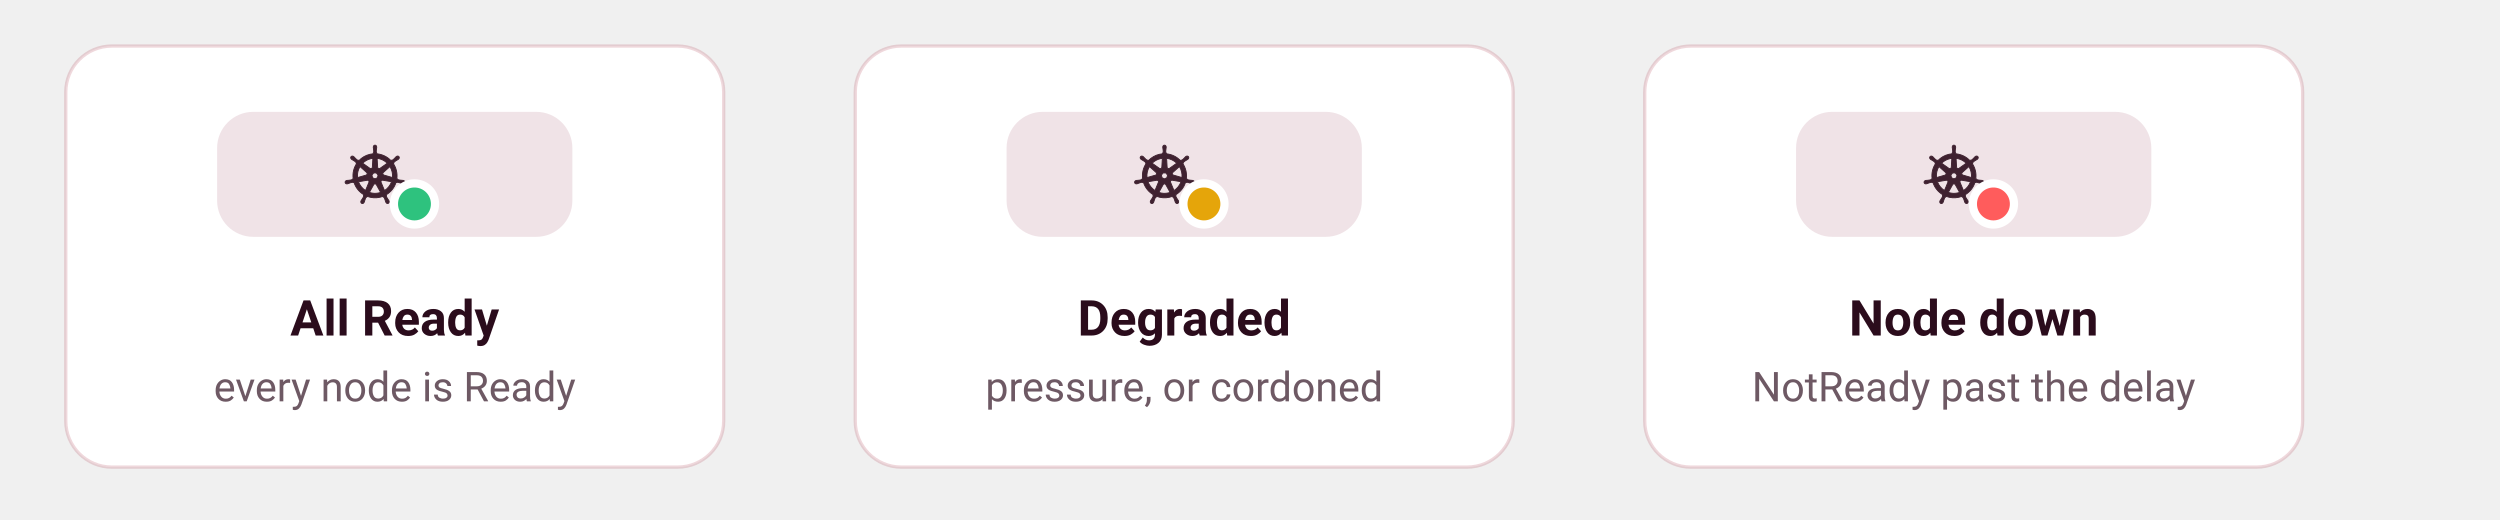
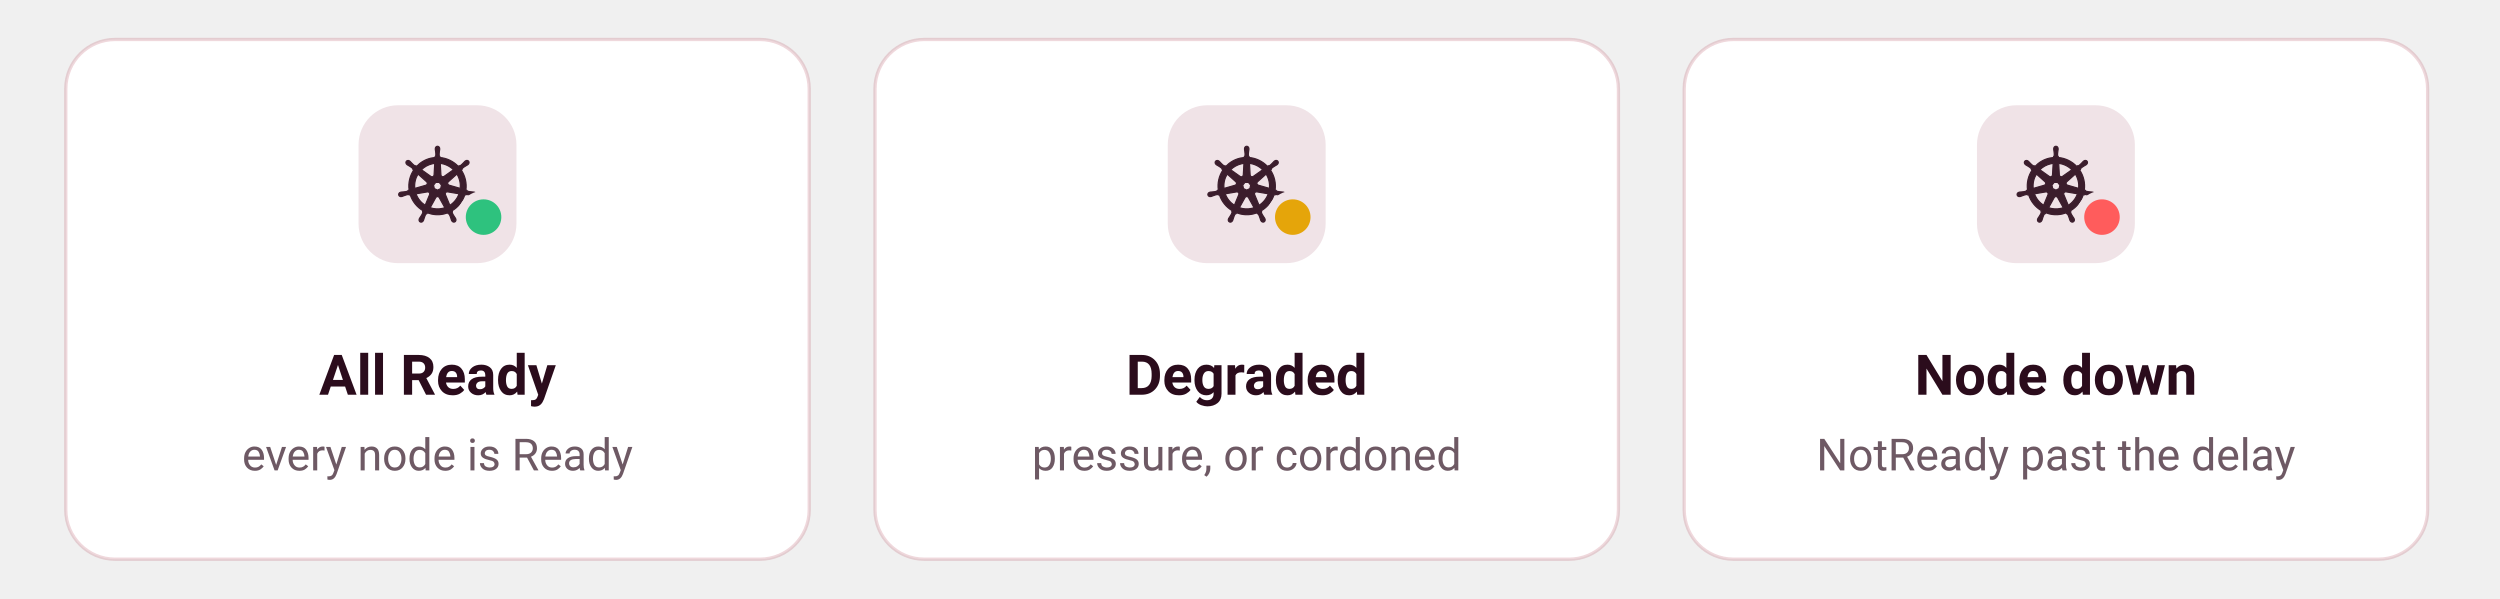
- <svg xmlns="http://www.w3.org/2000/svg" viewBox="0 0 760 158" width="760" height="158" fill="none" role="img" aria-label="Panel dot states: all Ready, degraded, node down">
+ <svg xmlns="http://www.w3.org/2000/svg" viewBox="0 0 760 182" width="760" height="182" fill="none" role="img" aria-label="Panel dot states: green while every node is Ready, amber when one is degraded, red when one is down">
  <style>.dok,.dwarn,.derr{animation:br 3.6s ease-in-out infinite}
.dwarn{animation-delay:.6s}.derr{animation-delay:1.2s}
@keyframes br{0%,100%{opacity:1}50%{opacity:.45}}@media (prefers-reduced-motion:reduce){*{animation:none!important}}</style>
  <defs>
    <symbol id="helm" viewBox="77.892 67.452 567.062 567.062">
      <g transform="translate(-6.326094,-174.7524)">
        <path fill="currentColor" stroke="currentColor" stroke-width="8" stroke-linejoin="round" stroke-linecap="round" d="m 367.734,274.06 c -8.077,0.001 -14.626,7.276 -14.625,16.25 1e-5,0.138 0.028,0.269 0.031,0.406 -0.012,1.219 -0.071,2.688 -0.031,3.75 0.193,5.176 1.321,9.137 2,13.906 1.23,10.207 2.261,18.667 1.625,26.531 -0.619,2.965 -2.803,5.677 -4.75,7.562 l -0.344,6.188 c -8.777,0.727 -17.612,2.059 -26.438,4.062 -37.975,8.622 -70.67,28.183 -95.562,54.594 -1.615,-1.102 -4.441,-3.129 -5.281,-3.75 -2.611,0.353 -5.25,1.158 -8.688,-0.844 -6.545,-4.406 -12.506,-10.487 -19.719,-17.812 -3.305,-3.504 -5.698,-6.841 -9.625,-10.219 -0.892,-0.767 -2.253,-1.805 -3.25,-2.594 -3.07,-2.448 -6.691,-3.724 -10.188,-3.844 -4.496,-0.154 -8.824,1.604 -11.656,5.156 -5.035,6.315 -3.423,15.968 3.594,21.562 0.071,0.057 0.147,0.101 0.219,0.156 0.964,0.782 2.145,1.783 3.031,2.438 4.167,3.077 7.973,4.651 12.125,7.094 8.747,5.402 15.998,9.881 21.75,15.281 2.246,2.394 2.639,6.613 2.938,8.438 l 4.688,4.188 c -25.093,37.764 -36.707,84.409 -29.844,131.938 l -6.125,1.781 c -1.614,2.085 -3.895,5.365 -6.281,6.344 -7.525,2.37 -15.994,3.241 -26.219,4.312 -4.8,0.399 -8.942,0.161 -14.031,1.125 -1.12,0.212 -2.681,0.619 -3.906,0.906 -0.043,0.009 -0.082,0.022 -0.125,0.031 -0.067,0.015 -0.155,0.048 -0.219,0.062 -8.62,2.083 -14.158,10.006 -12.375,17.812 1.783,7.808 10.203,12.557 18.875,10.688 0.063,-0.014 0.153,-0.017 0.219,-0.031 0.098,-0.022 0.184,-0.07 0.281,-0.094 1.209,-0.265 2.724,-0.561 3.781,-0.844 5.003,-1.34 8.627,-3.308 13.125,-5.031 9.677,-3.471 17.692,-6.37 25.5,-7.5 3.261,-0.255 6.697,2.012 8.406,2.969 l 6.375,-1.094 c 14.67,45.483 45.414,82.245 84.344,105.312 l -2.656,6.375 c 0.957,2.475 2.013,5.825 1.3,8.269 -2.839,7.361 -7.701,15.131 -13.238,23.793 -2.681,4.002 -5.425,7.108 -7.844,11.688 -0.579,1.096 -1.316,2.779 -1.875,3.938 -3.759,8.042 -1.002,17.305 6.219,20.781 7.266,3.498 16.284,-0.191 20.188,-8.25 0.006,-0.011 0.026,-0.02 0.031,-0.031 0.004,-0.009 -0.004,-0.022 0,-0.031 0.556,-1.143 1.344,-2.644 1.812,-3.719 2.072,-4.747 2.762,-8.815 4.219,-13.406 3.87,-9.72 5.996,-19.919 11.323,-26.274 1.459,-1.74 3.837,-2.409 6.302,-3.07 l 3.312,-6 c 33.938,13.027 71.927,16.522 109.875,7.906 8.657,-1.966 17.014,-4.509 25.094,-7.562 0.931,1.651 2.661,4.826 3.125,5.625 2.506,0.815 5.24,1.236 7.469,4.531 3.985,6.809 6.711,14.864 10.031,24.594 1.457,4.591 2.178,8.659 4.25,13.406 0.472,1.082 1.256,2.605 1.812,3.75 3.895,8.085 12.942,11.787 20.219,8.281 7.22,-3.478 9.98,-12.74 6.219,-20.781 -0.559,-1.158 -1.327,-2.842 -1.906,-3.938 -2.419,-4.58 -5.163,-7.654 -7.844,-11.656 -5.537,-8.662 -10.13,-15.858 -12.969,-23.219 -1.187,-3.797 0.2,-6.158 1.125,-8.625 -0.554,-0.635 -1.739,-4.22 -2.438,-5.906 40.457,-23.888 70.299,-62.021 84.312,-106.062 1.892,0.297 5.182,0.879 6.25,1.094 2.2,-1.451 4.222,-3.344 8.188,-3.031 7.808,1.129 15.823,4.03 25.5,7.5 4.498,1.723 8.122,3.723 13.125,5.062 1.057,0.283 2.572,0.547 3.781,0.812 0.097,0.024 0.183,0.071 0.281,0.094 0.065,0.015 0.156,0.017 0.219,0.031 8.672,1.867 17.094,-2.879 18.875,-10.688 1.781,-7.807 -3.754,-15.732 -12.375,-17.812 -1.254,-0.285 -3.032,-0.769 -4.25,-1 -5.089,-0.964 -9.231,-0.726 -14.031,-1.125 -10.225,-1.071 -18.694,-1.943 -26.219,-4.312 -3.068,-1.19 -5.251,-4.841 -6.313,-6.344 l -5.906,-1.719 c 3.062,-22.154 2.237,-45.211 -3.062,-68.281 -5.348,-23.285 -14.8,-44.581 -27.406,-63.344 1.515,-1.377 4.376,-3.911 5.188,-4.656 0.237,-2.624 0.033,-5.376 2.75,-8.281 5.751,-5.401 13.003,-9.879 21.75,-15.281 4.152,-2.443 7.99,-4.017 12.156,-7.094 0.942,-0.696 2.229,-1.798 3.219,-2.594 7.015,-5.596 8.631,-15.248 3.594,-21.562 -5.037,-6.314 -14.797,-6.909 -21.812,-1.312 -0.999,0.791 -2.354,1.823 -3.25,2.594 -3.926,3.378 -6.351,6.714 -9.656,10.219 -7.212,7.326 -13.174,13.438 -19.719,17.844 -2.836,1.651 -6.99,1.08 -8.875,0.969 l -5.562,3.969 c -31.719,-33.261 -74.905,-54.525 -121.406,-58.656 -0.13,-1.949 -0.3,-5.471 -0.344,-6.531 -1.904,-1.822 -4.203,-3.377 -4.781,-7.312 -0.636,-7.864 0.426,-16.325 1.656,-26.531 0.679,-4.769 1.807,-8.73 2,-13.906 0.044,-1.177 -0.026,-2.884 -0.031,-4.156 -0.001,-8.974 -6.548,-16.251 -14.625,-16.25 z m -18.312,113.438 -4.344,76.719 -0.312,0.156 c -0.291,6.863 -5.94,12.344 -12.875,12.344 -2.841,0 -5.463,-0.912 -7.594,-2.469 l -0.125,0.062 -62.906,-44.594 c 19.334,-19.011 44.063,-33.06 72.562,-39.531 5.206,-1.182 10.41,-2.059 15.594,-2.688 z m 36.656,0 c 33.273,4.092 64.045,19.159 87.625,42.25 l -62.5,44.312 -0.219,-0.094 c -5.547,4.052 -13.363,3.046 -17.688,-2.375 -1.771,-2.221 -2.701,-4.832 -2.812,-7.469 l -0.062,-0.031 z m -147.625,70.875 57.438,51.375 -0.062,0.312 c 5.184,4.507 5.949,12.328 1.625,17.75 -1.771,2.221 -4.142,3.711 -6.688,4.406 l -0.062,0.25 -73.625,21.25 c -3.747,-34.265 4.329,-67.574 21.375,-95.344 z m 258.156,0.031 c 8.534,13.833 14.997,29.282 18.844,46.031 3.801,16.548 4.755,33.067 3.188,49.031 l -74,-21.312 -0.062,-0.312 c -6.627,-1.811 -10.699,-8.552 -9.156,-15.312 0.632,-2.77 2.102,-5.113 4.094,-6.844 l -0.031,-0.156 57.125,-51.125 z m -140.656,55.312 23.531,0 14.625,18.281 -5.25,22.812 -21.125,10.156 -21.188,-10.188 -5.25,-22.812 z m 75.438,62.562 c 1,-0.051 1.996,0.04 2.969,0.219 l 0.125,-0.156 76.156,12.875 c -11.146,31.313 -32.473,58.44 -60.969,76.594 l -29.562,-71.406 0.094,-0.125 c -2.716,-6.31 0.002,-13.71 6.25,-16.719 1.6,-0.77 3.271,-1.197 4.938,-1.281 z m -127.906,0.312 c 5.812,0.082 11.025,4.115 12.375,10.031 0.632,2.77 0.325,5.514 -0.719,7.938 l 0.219,0.281 -29.25,70.688 c -27.347,-17.549 -49.129,-43.824 -60.781,-76.062 l 75.5,-12.812 0.125,0.156 c 0.845,-0.155 1.701,-0.23 2.531,-0.219 z m 63.781,30.969 c 2.024,-0.074 4.079,0.341 6.031,1.281 2.56,1.233 4.537,3.173 5.781,5.5 l 0.281,0 37.219,67.25 c -4.83,1.619 -9.796,3.003 -14.875,4.156 -28.465,6.463 -56.839,4.505 -82.531,-4.25 l 37.125,-67.125 0.062,0 c 2.228,-4.164 6.452,-6.649 10.906,-6.812 z" />
      </g>
    </symbol>
  </defs>
  <g transform="translate(20,0)">
-     <rect x="0" y="14" width="200" height="128" rx="14" fill="#FFFFFF" stroke="rgba(168,39,64,0.18)" />
-     <rect x="46" y="34" width="108" height="38" rx="11" fill="#F0E3E7" />
+     <rect x="0" y="12" width="226" height="158" rx="15" fill="#FFFFFF" stroke="rgba(168,39,64,0.18)" />
+     <rect x="89" y="32" width="48" height="48" rx="12" fill="#F0E3E7" />
    <g color="#2B0C1C">
-       <use href="#helm" x="84" y="43" width="20" height="20" opacity="0.9" />
+       <use href="#helm" x="100" y="43" width="26" height="26" opacity="0.92" />
    </g>
-     <circle cx="106" cy="62" r="7.5" fill="#FFFFFF" />
-     <circle class="dok" cx="106" cy="62" r="5" fill="#2EC27E" />
-     <text x="100" y="102" text-anchor="middle" font-family="system-ui,-apple-system,'Segoe UI',Roboto,'Helvetica Neue',Arial,sans-serif" font-size="15" font-weight="600" fill="#2B0C1C">All Ready</text>
-     <text x="100" y="122" text-anchor="middle" font-family="system-ui,-apple-system,'Segoe UI',Roboto,'Helvetica Neue',Arial,sans-serif" font-size="12.5" fill="rgba(43,12,28,0.68)">every node is Ready</text>
+     <circle cx="127" cy="66" r="8" fill="#F0E3E7" />
+     <circle class="dok" cx="127" cy="66" r="5.4" fill="#2EC27E" />
+     <text x="113" y="120" text-anchor="middle" font-family="system-ui,-apple-system,'Segoe UI',Roboto,'Helvetica Neue',Arial,sans-serif" font-size="17" font-weight="600" fill="#2B0C1C">All Ready</text>
+     <text x="113" y="143" text-anchor="middle" font-family="system-ui,-apple-system,'Segoe UI',Roboto,'Helvetica Neue',Arial,sans-serif" font-size="13.5" fill="rgba(43,12,28,0.68)">every node is Ready</text>
  </g>
-   <g transform="translate(260,0)">
-     <rect x="0" y="14" width="200" height="128" rx="14" fill="#FFFFFF" stroke="rgba(168,39,64,0.18)" />
-     <rect x="46" y="34" width="108" height="38" rx="11" fill="#F0E3E7" />
+   <g transform="translate(266,0)">
+     <rect x="0" y="12" width="226" height="158" rx="15" fill="#FFFFFF" stroke="rgba(168,39,64,0.18)" />
+     <rect x="89" y="32" width="48" height="48" rx="12" fill="#F0E3E7" />
    <g color="#2B0C1C">
-       <use href="#helm" x="84" y="43" width="20" height="20" opacity="0.9" />
+       <use href="#helm" x="100" y="43" width="26" height="26" opacity="0.92" />
    </g>
-     <circle cx="106" cy="62" r="7.5" fill="#FFFFFF" />
-     <circle class="dwarn" cx="106" cy="62" r="5" fill="#E5A50A" />
-     <text x="100" y="102" text-anchor="middle" font-family="system-ui,-apple-system,'Segoe UI',Roboto,'Helvetica Neue',Arial,sans-serif" font-size="15" font-weight="600" fill="#2B0C1C">Degraded</text>
-     <text x="100" y="122" text-anchor="middle" font-family="system-ui,-apple-system,'Segoe UI',Roboto,'Helvetica Neue',Arial,sans-serif" font-size="12.5" fill="rgba(43,12,28,0.68)">pressure, or cordoned</text>
+     <circle cx="127" cy="66" r="8" fill="#F0E3E7" />
+     <circle class="dwarn" cx="127" cy="66" r="5.4" fill="#E5A50A" />
+     <text x="113" y="120" text-anchor="middle" font-family="system-ui,-apple-system,'Segoe UI',Roboto,'Helvetica Neue',Arial,sans-serif" font-size="17" font-weight="600" fill="#2B0C1C">Degraded</text>
+     <text x="113" y="143" text-anchor="middle" font-family="system-ui,-apple-system,'Segoe UI',Roboto,'Helvetica Neue',Arial,sans-serif" font-size="13.5" fill="rgba(43,12,28,0.68)">pressure, or cordoned</text>
  </g>
-   <g transform="translate(500,0)">
-     <rect x="0" y="14" width="200" height="128" rx="14" fill="#FFFFFF" stroke="rgba(168,39,64,0.18)" />
-     <rect x="46" y="34" width="108" height="38" rx="11" fill="#F0E3E7" />
+   <g transform="translate(512,0)">
+     <rect x="0" y="12" width="226" height="158" rx="15" fill="#FFFFFF" stroke="rgba(168,39,64,0.18)" />
+     <rect x="89" y="32" width="48" height="48" rx="12" fill="#F0E3E7" />
    <g color="#2B0C1C">
-       <use href="#helm" x="84" y="43" width="20" height="20" opacity="0.9" />
+       <use href="#helm" x="100" y="43" width="26" height="26" opacity="0.92" />
    </g>
-     <circle cx="106" cy="62" r="7.5" fill="#FFFFFF" />
-     <circle class="derr" cx="106" cy="62" r="5" fill="#FF5C5C" />
-     <text x="100" y="102" text-anchor="middle" font-family="system-ui,-apple-system,'Segoe UI',Roboto,'Helvetica Neue',Arial,sans-serif" font-size="15" font-weight="600" fill="#2B0C1C">Node down</text>
-     <text x="100" y="122" text-anchor="middle" font-family="system-ui,-apple-system,'Segoe UI',Roboto,'Helvetica Neue',Arial,sans-serif" font-size="12.5" fill="rgba(43,12,28,0.68)">NotReady past the delay</text>
+     <circle cx="127" cy="66" r="8" fill="#F0E3E7" />
+     <circle class="derr" cx="127" cy="66" r="5.4" fill="#FF5C5C" />
+     <text x="113" y="120" text-anchor="middle" font-family="system-ui,-apple-system,'Segoe UI',Roboto,'Helvetica Neue',Arial,sans-serif" font-size="17" font-weight="600" fill="#2B0C1C">Node down</text>
+     <text x="113" y="143" text-anchor="middle" font-family="system-ui,-apple-system,'Segoe UI',Roboto,'Helvetica Neue',Arial,sans-serif" font-size="13.5" fill="rgba(43,12,28,0.68)">NotReady past the delay</text>
  </g>
</svg>
